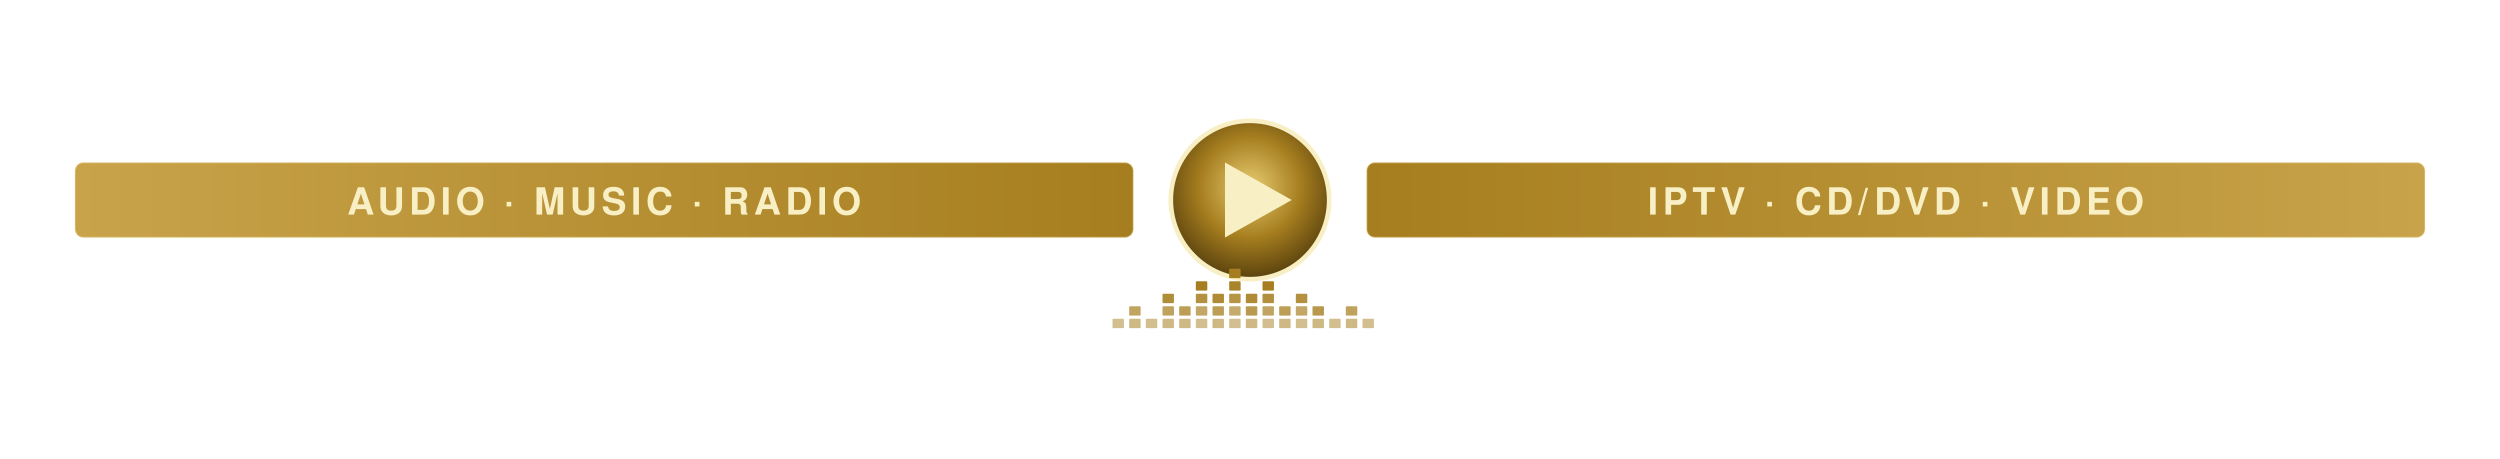
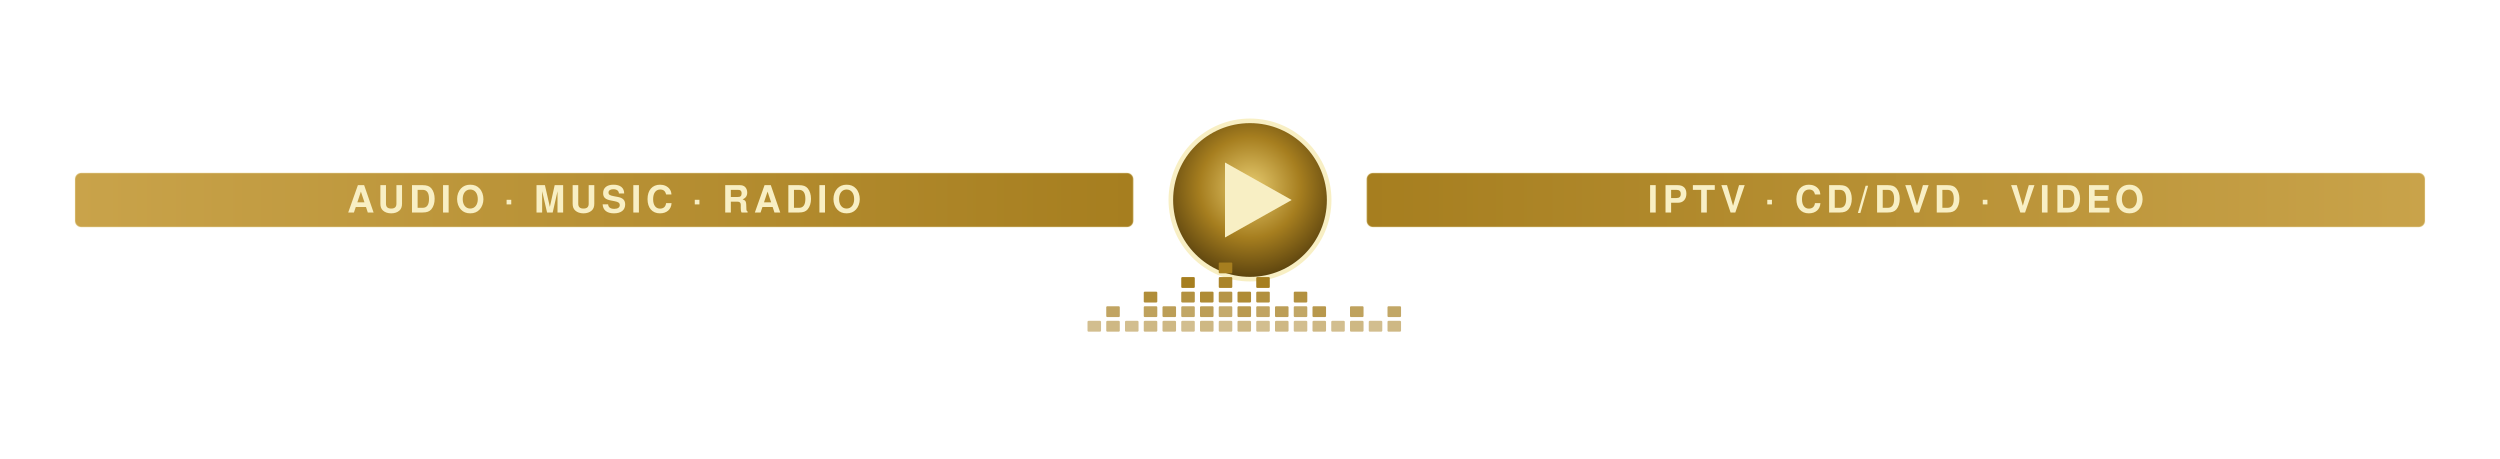
<svg xmlns="http://www.w3.org/2000/svg" width="1200" height="220" viewBox="0 0 1200 220" role="img" aria-labelledby="title desc">
  <defs>
    <linearGradient id="gold-l" x1="0%" y1="0%" x2="100%" y2="0%">
      <stop offset="0%" stop-color="#c9a34a" />
      <stop offset="100%" stop-color="#a67e1f" />
    </linearGradient>
    <linearGradient id="gold-r" x1="0%" y1="0%" x2="100%" y2="0%">
      <stop offset="0%" stop-color="#a67e1f" />
      <stop offset="100%" stop-color="#c9a34a" />
    </linearGradient>
    <radialGradient id="core" cx="50%" cy="42%" r="58%">
      <stop offset="0%" stop-color="#e8cd72" />
      <stop offset="55%" stop-color="#a67e1f" />
      <stop offset="100%" stop-color="#5a420e" />
    </radialGradient>
    <style>
      .bar-text {
        font-family: "Segoe UI", "Helvetica Neue", Helvetica, Arial, sans-serif;
        font-weight: 700;
        fill: #f8efc4;
        letter-spacing: 0.12em;
      }
      .px { fill: #a67e1f; }
    </style>
  </defs>
-   <rect x="36" y="78" width="508" height="36" rx="4" fill="url(#gold-l)" />
-   <rect x="656" y="78" width="508" height="36" rx="4" fill="url(#gold-r)" />
-   <rect x="36" y="78" width="508" height="36" rx="4" fill="none" stroke="#f8efc4" stroke-width="0.8" opacity=".3" />
-   <rect x="656" y="78" width="508" height="36" rx="4" fill="none" stroke="#f8efc4" stroke-width="0.8" opacity=".3" />
-   <text class="bar-text" x="290" y="103" text-anchor="middle" font-size="18">AUDIO  ·  MUSIC  ·  RADIO</text>
-   <text class="bar-text" x="910" y="103" text-anchor="middle" font-size="18">IPTV  ·  CD/DVD  ·  VIDEO</text>
+   <rect x="36" y="83" width="508" height="26" rx="3" fill="url(#gold-l)" />
+   <rect x="656" y="83" width="508" height="26" rx="3" fill="url(#gold-r)" />
+   <rect x="36" y="83" width="508" height="26" rx="3" fill="none" stroke="#f8efc4" stroke-width="0.7" opacity=".3" />
+   <rect x="656" y="83" width="508" height="26" rx="3" fill="none" stroke="#f8efc4" stroke-width="0.7" opacity=".3" />
+   <text class="bar-text" x="290" y="102" text-anchor="middle" font-size="18">AUDIO  ·  MUSIC  ·  RADIO</text>
+   <text class="bar-text" x="910" y="102" text-anchor="middle" font-size="18">IPTV  ·  CD/DVD  ·  VIDEO</text>
  <circle cx="600" cy="96" r="38" fill="url(#core)" />
  <circle cx="600" cy="96" r="38" fill="none" stroke="#f8efc4" stroke-width="2.2" />
  <path fill="#f8efc4" d="M588 78 L620 96 L588 114 Z" />
-   <g transform="translate(600 158)">
-     <rect class="px" x="-66" y="-5" width="5.5" height="4.5" rx="0.4" opacity=".5" />
-     <rect class="px" x="-58" y="-5" width="5.5" height="4.5" rx="0.4" opacity=".55" />
-     <rect class="px" x="-58" y="-11" width="5.5" height="4.5" rx="0.4" opacity=".7" />
-     <rect class="px" x="-50" y="-5" width="5.5" height="4.5" rx="0.4" opacity=".5" />
-     <rect class="px" x="-42" y="-5" width="5.5" height="4.5" rx="0.4" opacity=".55" />
-     <rect class="px" x="-42" y="-11" width="5.5" height="4.5" rx="0.4" opacity=".72" />
-     <rect class="px" x="-42" y="-17" width="5.5" height="4.5" rx="0.4" opacity=".88" />
-     <rect class="px" x="-34" y="-5" width="5.5" height="4.5" rx="0.4" opacity=".55" />
-     <rect class="px" x="-34" y="-11" width="5.5" height="4.5" rx="0.4" opacity=".75" />
-     <rect class="px" x="-26" y="-5" width="5.5" height="4.5" rx="0.4" opacity=".5" />
-     <rect class="px" x="-26" y="-11" width="5.5" height="4.5" rx="0.4" opacity=".68" />
-     <rect class="px" x="-26" y="-17" width="5.5" height="4.5" rx="0.4" opacity=".85" />
-     <rect class="px" x="-26" y="-23" width="5.5" height="4.5" rx="0.4" opacity="1" />
-     <rect class="px" x="-18" y="-5" width="5.5" height="4.5" rx="0.4" opacity=".55" />
-     <rect class="px" x="-18" y="-11" width="5.5" height="4.5" rx="0.4" opacity=".75" />
-     <rect class="px" x="-18" y="-17" width="5.5" height="4.5" rx="0.4" opacity=".9" />
-     <rect class="px" x="-10" y="-5" width="5.5" height="4.5" rx="0.4" opacity=".5" />
-     <rect class="px" x="-10" y="-11" width="5.5" height="4.5" rx="0.4" opacity=".65" />
-     <rect class="px" x="-10" y="-17" width="5.5" height="4.5" rx="0.4" opacity=".82" />
-     <rect class="px" x="-10" y="-23" width="5.5" height="4.5" rx="0.4" opacity=".95" />
-     <rect class="px" x="-10" y="-29" width="5.5" height="4.5" rx="0.4" opacity="1" />
-     <rect class="px" x="-2" y="-5" width="5.5" height="4.5" rx="0.4" opacity=".55" />
-     <rect class="px" x="-2" y="-11" width="5.5" height="4.5" rx="0.4" opacity=".78" />
-     <rect class="px" x="-2" y="-17" width="5.5" height="4.5" rx="0.4" opacity=".9" />
-     <rect class="px" x="6" y="-5" width="5.5" height="4.5" rx="0.4" opacity=".5" />
-     <rect class="px" x="6" y="-11" width="5.5" height="4.5" rx="0.4" opacity=".7" />
-     <rect class="px" x="6" y="-17" width="5.5" height="4.5" rx="0.4" opacity=".86" />
-     <rect class="px" x="6" y="-23" width="5.5" height="4.5" rx="0.4" opacity="1" />
-     <rect class="px" x="14" y="-5" width="5.5" height="4.5" rx="0.4" opacity=".55" />
-     <rect class="px" x="14" y="-11" width="5.5" height="4.5" rx="0.4" opacity=".75" />
-     <rect class="px" x="22" y="-5" width="5.5" height="4.5" rx="0.4" opacity=".5" />
-     <rect class="px" x="22" y="-11" width="5.5" height="4.5" rx="0.4" opacity=".68" />
-     <rect class="px" x="22" y="-17" width="5.5" height="4.5" rx="0.4" opacity=".85" />
-     <rect class="px" x="30" y="-5" width="5.5" height="4.5" rx="0.4" opacity=".55" />
-     <rect class="px" x="30" y="-11" width="5.5" height="4.5" rx="0.4" opacity=".8" />
-     <rect class="px" x="38" y="-5" width="5.5" height="4.5" rx="0.4" opacity=".5" />
-     <rect class="px" x="46" y="-5" width="5.5" height="4.5" rx="0.4" opacity=".55" />
-     <rect class="px" x="46" y="-11" width="5.5" height="4.5" rx="0.4" opacity=".72" />
-     <rect class="px" x="54" y="-5" width="5.5" height="4.5" rx="0.4" opacity=".5" />
+   <g transform="translate(600 160)">
+     <rect class="px" x="-78" y="-6" width="6.5" height="5.2" rx="0.5" opacity=".5" />
+     <rect class="px" x="-69" y="-6" width="6.5" height="5.2" rx="0.5" opacity=".55" />
+     <rect class="px" x="-69" y="-13" width="6.5" height="5.2" rx="0.5" opacity=".7" />
+     <rect class="px" x="-60" y="-6" width="6.5" height="5.2" rx="0.5" opacity=".5" />
+     <rect class="px" x="-51" y="-6" width="6.5" height="5.2" rx="0.5" opacity=".55" />
+     <rect class="px" x="-51" y="-13" width="6.5" height="5.2" rx="0.5" opacity=".72" />
+     <rect class="px" x="-51" y="-20" width="6.5" height="5.2" rx="0.5" opacity=".88" />
+     <rect class="px" x="-42" y="-6" width="6.5" height="5.2" rx="0.5" opacity=".55" />
+     <rect class="px" x="-42" y="-13" width="6.5" height="5.2" rx="0.5" opacity=".75" />
+     <rect class="px" x="-33" y="-6" width="6.5" height="5.2" rx="0.5" opacity=".5" />
+     <rect class="px" x="-33" y="-13" width="6.5" height="5.2" rx="0.5" opacity=".68" />
+     <rect class="px" x="-33" y="-20" width="6.5" height="5.2" rx="0.5" opacity=".85" />
+     <rect class="px" x="-33" y="-27" width="6.5" height="5.2" rx="0.5" opacity="1" />
+     <rect class="px" x="-24" y="-6" width="6.5" height="5.2" rx="0.5" opacity=".55" />
+     <rect class="px" x="-24" y="-13" width="6.5" height="5.2" rx="0.5" opacity=".75" />
+     <rect class="px" x="-24" y="-20" width="6.5" height="5.2" rx="0.5" opacity=".9" />
+     <rect class="px" x="-15" y="-6" width="6.5" height="5.2" rx="0.5" opacity=".5" />
+     <rect class="px" x="-15" y="-13" width="6.5" height="5.2" rx="0.5" opacity=".65" />
+     <rect class="px" x="-15" y="-20" width="6.5" height="5.2" rx="0.5" opacity=".82" />
+     <rect class="px" x="-15" y="-27" width="6.5" height="5.2" rx="0.5" opacity=".95" />
+     <rect class="px" x="-15" y="-34" width="6.5" height="5.2" rx="0.5" opacity="1" />
+     <rect class="px" x="-6" y="-6" width="6.5" height="5.2" rx="0.5" opacity=".55" />
+     <rect class="px" x="-6" y="-13" width="6.5" height="5.2" rx="0.5" opacity=".78" />
+     <rect class="px" x="-6" y="-20" width="6.5" height="5.2" rx="0.5" opacity=".9" />
+     <rect class="px" x="3" y="-6" width="6.5" height="5.2" rx="0.5" opacity=".5" />
+     <rect class="px" x="3" y="-13" width="6.5" height="5.2" rx="0.5" opacity=".7" />
+     <rect class="px" x="3" y="-20" width="6.5" height="5.2" rx="0.5" opacity=".86" />
+     <rect class="px" x="3" y="-27" width="6.5" height="5.2" rx="0.5" opacity="1" />
+     <rect class="px" x="12" y="-6" width="6.5" height="5.2" rx="0.5" opacity=".55" />
+     <rect class="px" x="12" y="-13" width="6.5" height="5.2" rx="0.5" opacity=".75" />
+     <rect class="px" x="21" y="-6" width="6.5" height="5.2" rx="0.5" opacity=".5" />
+     <rect class="px" x="21" y="-13" width="6.5" height="5.2" rx="0.5" opacity=".68" />
+     <rect class="px" x="21" y="-20" width="6.5" height="5.2" rx="0.5" opacity=".85" />
+     <rect class="px" x="30" y="-6" width="6.5" height="5.2" rx="0.5" opacity=".55" />
+     <rect class="px" x="30" y="-13" width="6.5" height="5.2" rx="0.5" opacity=".8" />
+     <rect class="px" x="39" y="-6" width="6.5" height="5.2" rx="0.5" opacity=".5" />
+     <rect class="px" x="48" y="-6" width="6.5" height="5.2" rx="0.5" opacity=".55" />
+     <rect class="px" x="48" y="-13" width="6.5" height="5.2" rx="0.5" opacity=".72" />
+     <rect class="px" x="57" y="-6" width="6.5" height="5.2" rx="0.5" opacity=".5" />
+     <rect class="px" x="66" y="-6" width="6.5" height="5.2" rx="0.5" opacity=".55" />
+     <rect class="px" x="66" y="-13" width="6.5" height="5.2" rx="0.5" opacity=".68" />
  </g>
</svg>
